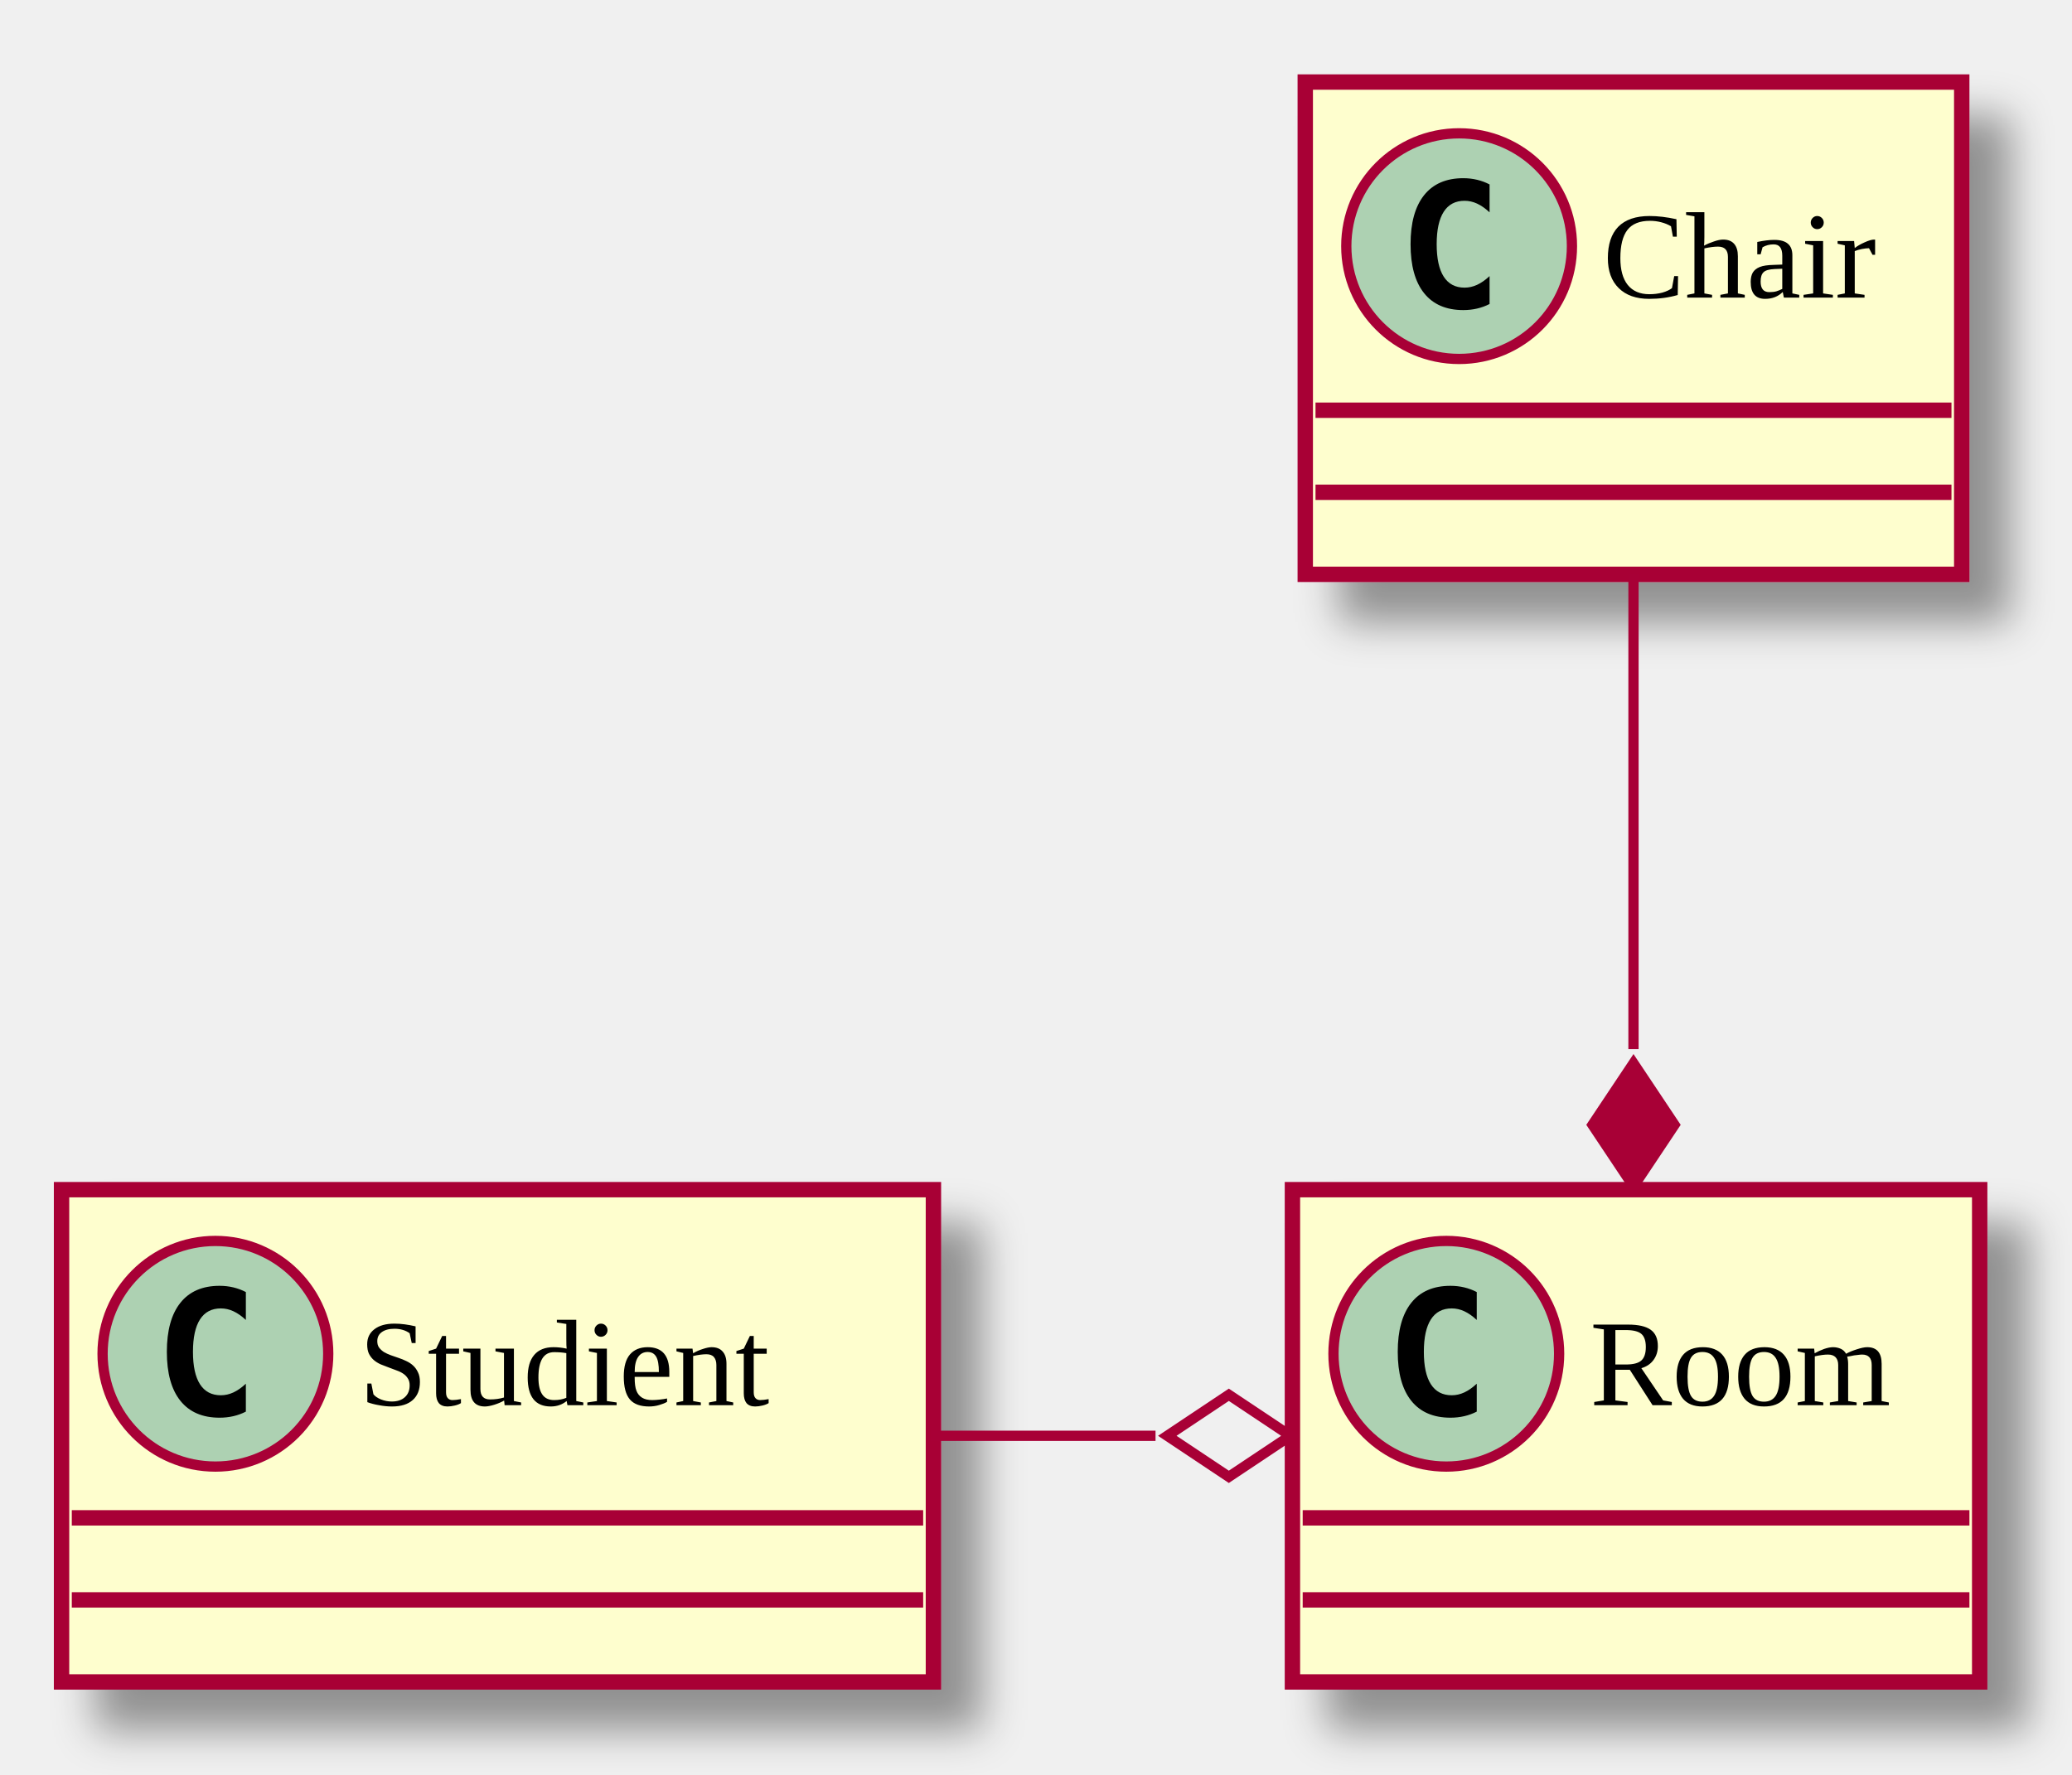
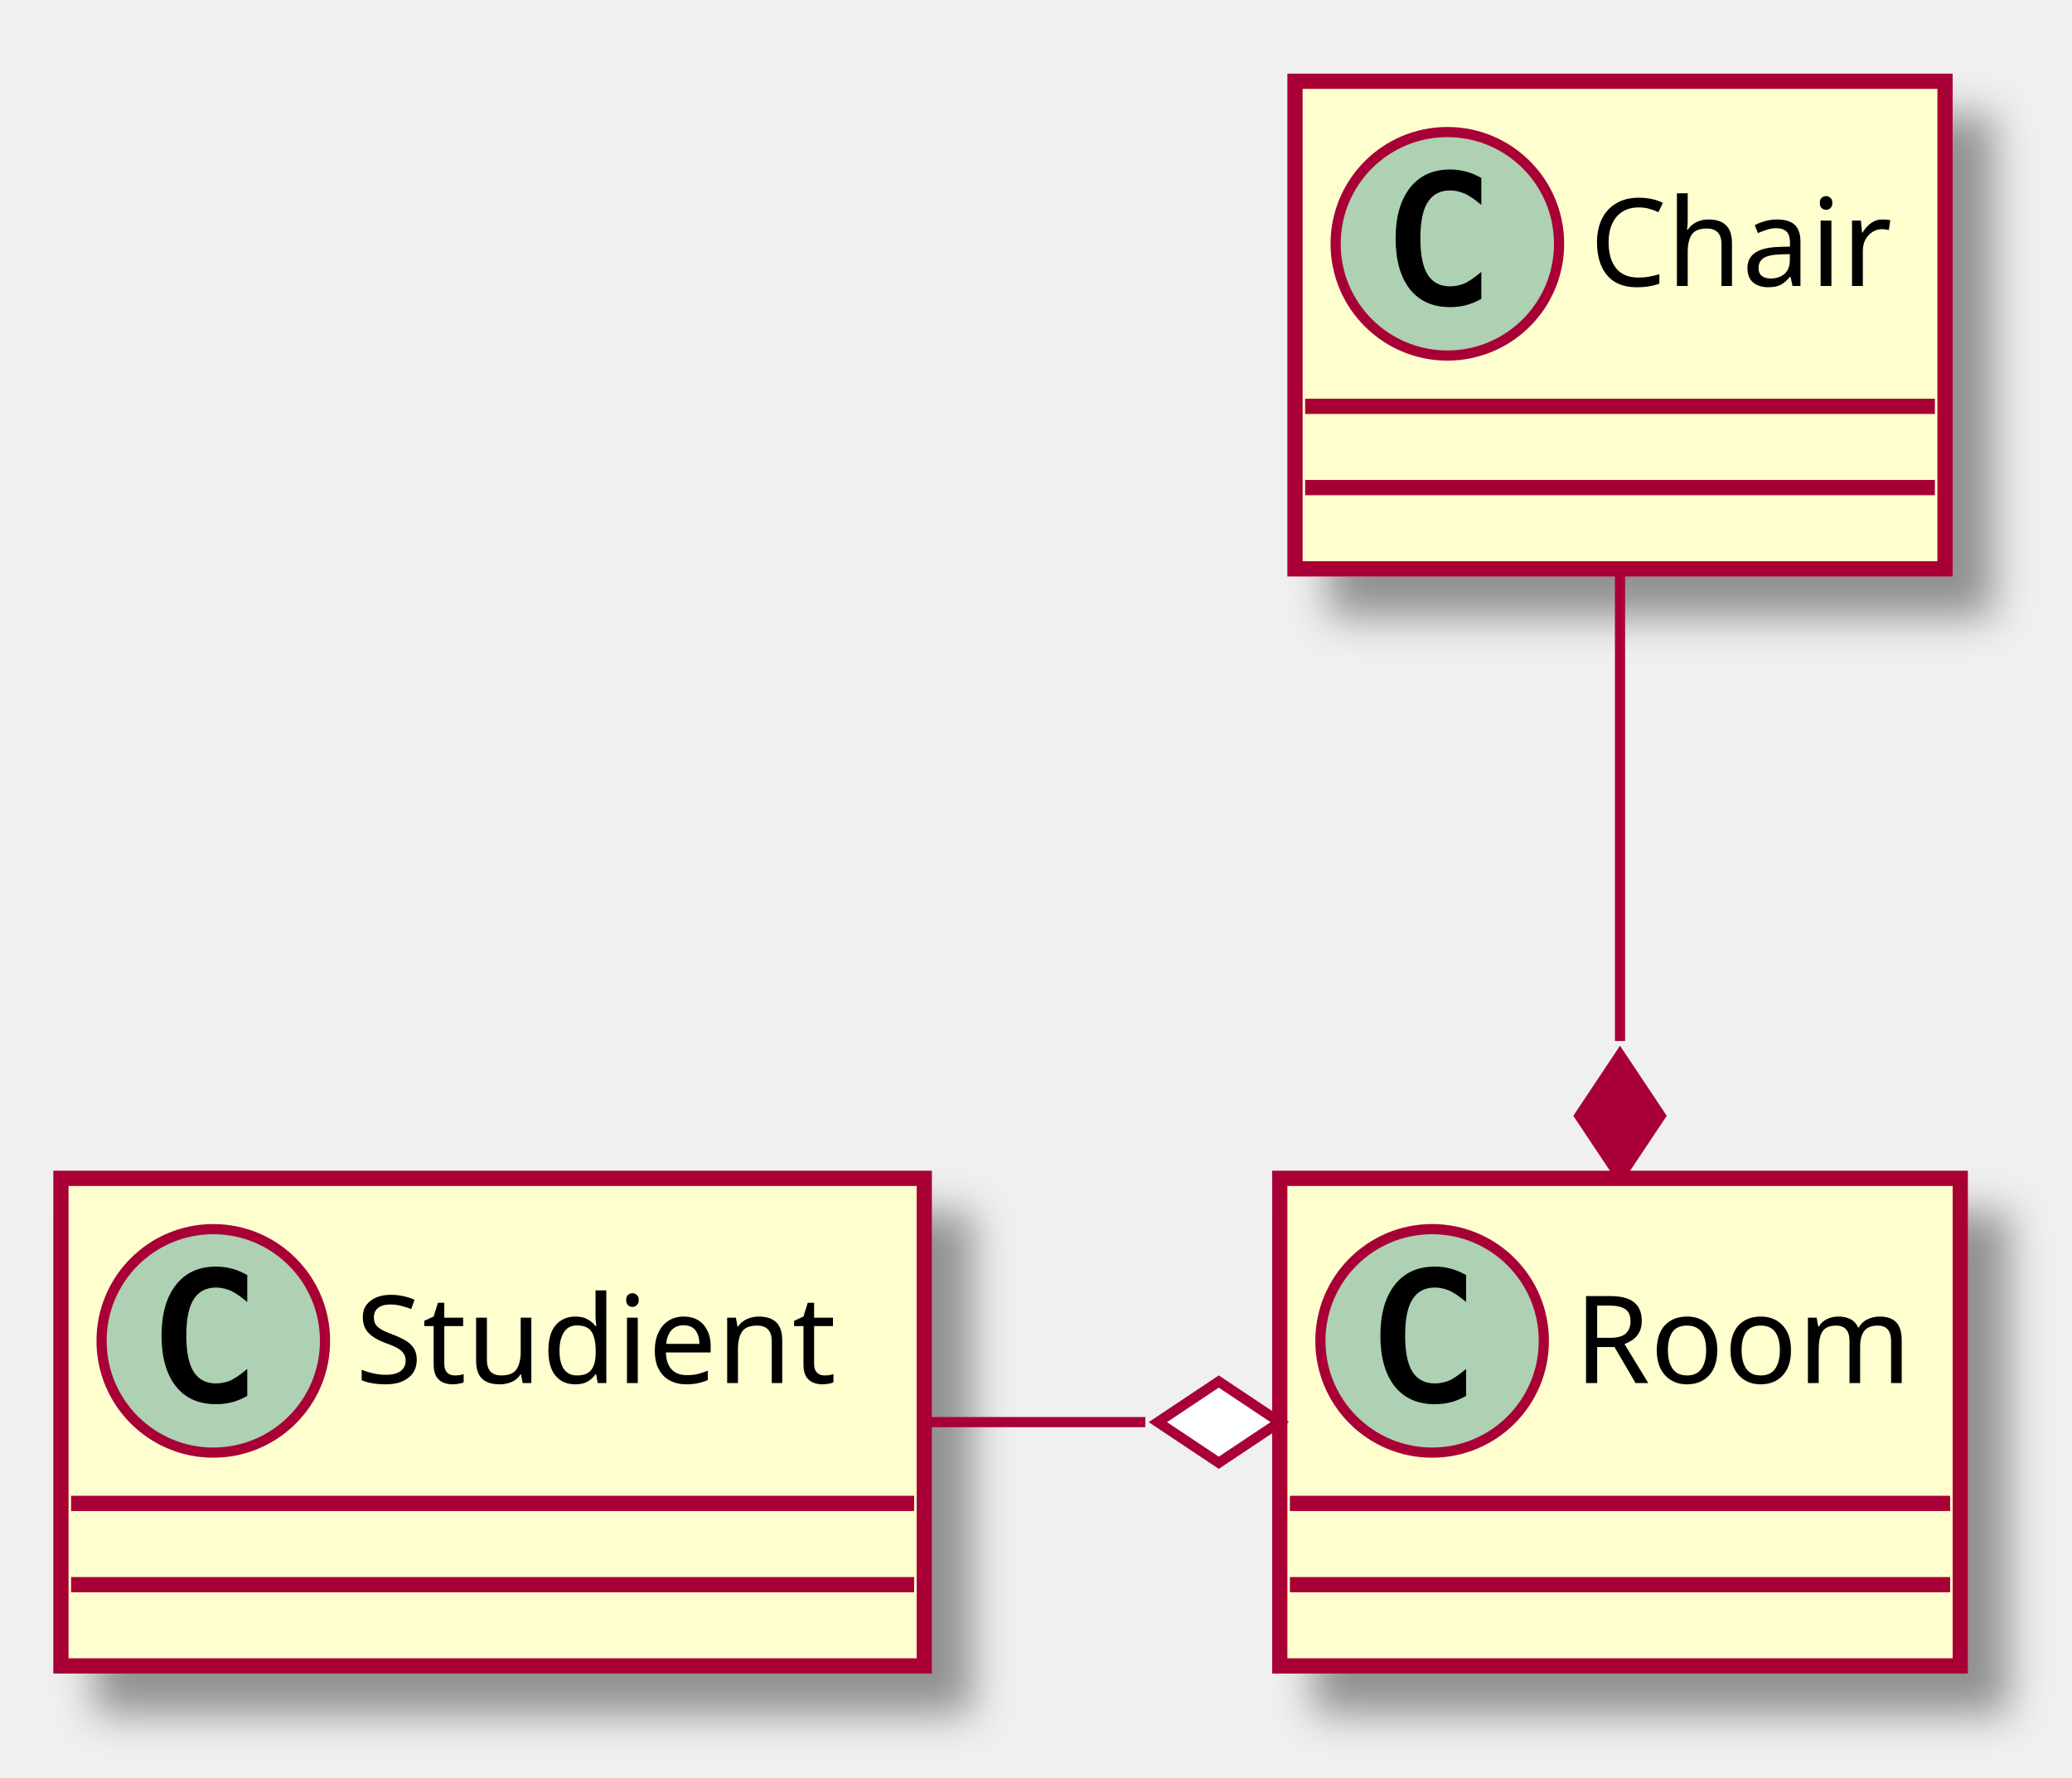
- <svg xmlns="http://www.w3.org/2000/svg" height="173pt" style="width:202px;height:173px;" version="1.1" viewBox="0 0 202 173" width="202pt">
+ <svg xmlns="http://www.w3.org/2000/svg" contentScriptType="application/ecmascript" contentStyleType="text/css" height="175px" preserveAspectRatio="none" style="width:204px;height:175px;" version="1.1" viewBox="0 0 204 175" width="204px" zoomAndPan="magnify">
  <defs>
-     <filter height="300%" id="f1" width="300%" x="-1" y="-1">
-       <feGaussianBlur result="blurOut" stdDeviation="2" />
+     <filter height="300%" id="f1jab4ke4lbhph" width="300%" x="-1" y="-1">
+       <feGaussianBlur result="blurOut" stdDeviation="2.0" />
      <feColorMatrix in="blurOut" result="blurOut2" type="matrix" values="0 0 0 0 0 0 0 0 0 0 0 0 0 0 0 0 0 0 .4 0" />
-       <feOffset dx="4" dy="4" in="blurOut2" result="blurOut3" />
+       <feOffset dx="4.0" dy="4.0" in="blurOut2" result="blurOut3" />
      <feBlend in="SourceGraphic" in2="blurOut3" mode="normal" />
    </filter>
  </defs>
  <g>
-     <rect fill="#FEFECE" filter="url(#f1)" height="48" style="stroke: #A80036; stroke-width: 1.5;" width="85" x="6" y="116" />
+     <rect fill="#FEFECE" filter="url(#f1jab4ke4lbhph)" height="48" id="Studient" style="stroke: #A80036; stroke-width: 1.5;" width="85" x="6" y="116" />
    <ellipse cx="21" cy="132" fill="#ADD1B2" rx="11" ry="11" style="stroke: #A80036; stroke-width: 1.0;" />
-     <path d="M23.969,137.641 Q23.391,137.938 22.75,138.086 Q22.109,138.234 21.406,138.234 Q18.906,138.234 17.586,136.586 Q16.266,134.938 16.266,131.812 Q16.266,128.688 17.586,127.031 Q18.906,125.375 21.406,125.375 Q22.109,125.375 22.758,125.531 Q23.406,125.688 23.969,125.984 L23.969,128.703 Q23.344,128.125 22.75,127.852 Q22.156,127.578 21.531,127.578 Q20.188,127.578 19.5,128.648 Q18.812,129.719 18.812,131.812 Q18.812,133.906 19.5,134.977 Q20.188,136.047 21.531,136.047 Q22.156,136.047 22.75,135.773 Q23.344,135.5 23.969,134.922 L23.969,137.641 Z " />
-     <text fill="#000000" font-size="12" lengthAdjust="spacingAndGlyphs" textLength="53" x="35" y="137.016">Studient</text>
+     <path d="M24.344,137.422 Q23.484,137.891 22.766,138.062 Q22.062,138.234 21.266,138.234 Q18.703,138.234 17.297,136.453 Q15.906,134.656 15.906,131.469 Q15.906,128.312 17.312,126.5 Q18.719,124.688 21.266,124.688 Q22.062,124.688 22.766,124.875 Q23.484,125.047 24.344,125.516 L24.344,128.172 Q23.219,127.234 22.562,127 Q21.906,126.75 21.266,126.75 Q19.812,126.75 19.078,127.891 Q18.344,129.016 18.344,131.469 Q18.344,133.922 19.078,135.062 Q19.812,136.188 21.266,136.188 Q21.922,136.188 22.562,135.953 Q23.219,135.703 24.344,134.766 L24.344,137.422 Z " />
+     <text fill="#000000" font-family="sans-serif" font-size="12" lengthAdjust="spacingAndGlyphs" textLength="53" x="35" y="136.154">Studient</text>
    <line style="stroke: #A80036; stroke-width: 1.5;" x1="7" x2="90" y1="148" y2="148" />
    <line style="stroke: #A80036; stroke-width: 1.5;" x1="7" x2="90" y1="156" y2="156" />
-     <rect fill="#FEFECE" filter="url(#f1)" height="48" style="stroke: #A80036; stroke-width: 1.5;" width="67" x="126" y="116" />
+     <rect fill="#FEFECE" filter="url(#f1jab4ke4lbhph)" height="48" id="Room" style="stroke: #A80036; stroke-width: 1.5;" width="67" x="126" y="116" />
    <ellipse cx="141" cy="132" fill="#ADD1B2" rx="11" ry="11" style="stroke: #A80036; stroke-width: 1.0;" />
-     <path d="M143.969,137.641 Q143.391,137.938 142.75,138.086 Q142.109,138.234 141.406,138.234 Q138.906,138.234 137.586,136.586 Q136.266,134.938 136.266,131.812 Q136.266,128.688 137.586,127.031 Q138.906,125.375 141.406,125.375 Q142.109,125.375 142.758,125.531 Q143.406,125.688 143.969,125.984 L143.969,128.703 Q143.344,128.125 142.75,127.852 Q142.156,127.578 141.531,127.578 Q140.188,127.578 139.5,128.648 Q138.812,129.719 138.812,131.812 Q138.812,133.906 139.5,134.977 Q140.188,136.047 141.531,136.047 Q142.156,136.047 142.75,135.773 Q143.344,135.5 143.969,134.922 L143.969,137.641 Z " />
-     <text fill="#000000" font-size="12" lengthAdjust="spacingAndGlyphs" textLength="35" x="155" y="137.016">Room</text>
+     <path d="M144.344,137.422 Q143.484,137.891 142.766,138.062 Q142.062,138.234 141.266,138.234 Q138.703,138.234 137.297,136.453 Q135.906,134.656 135.906,131.469 Q135.906,128.312 137.312,126.5 Q138.719,124.688 141.266,124.688 Q142.062,124.688 142.766,124.875 Q143.484,125.047 144.344,125.516 L144.344,128.172 Q143.219,127.234 142.562,127 Q141.906,126.75 141.266,126.75 Q139.812,126.75 139.078,127.891 Q138.344,129.016 138.344,131.469 Q138.344,133.922 139.078,135.062 Q139.812,136.188 141.266,136.188 Q141.922,136.188 142.562,135.953 Q143.219,135.703 144.344,134.766 L144.344,137.422 Z " />
+     <text fill="#000000" font-family="sans-serif" font-size="12" lengthAdjust="spacingAndGlyphs" textLength="35" x="155" y="136.154">Room</text>
    <line style="stroke: #A80036; stroke-width: 1.5;" x1="127" x2="192" y1="148" y2="148" />
    <line style="stroke: #A80036; stroke-width: 1.5;" x1="127" x2="192" y1="156" y2="156" />
-     <rect fill="#FEFECE" filter="url(#f1)" height="48" style="stroke: #A80036; stroke-width: 1.5;" width="64" x="127.25" y="8" />
-     <ellipse cx="142.25" cy="24" fill="#ADD1B2" rx="11" ry="11" style="stroke: #A80036; stroke-width: 1.0;" />
-     <path d="M145.219,29.641 Q144.641,29.938 144,30.086 Q143.359,30.234 142.656,30.234 Q140.156,30.234 138.836,28.586 Q137.516,26.938 137.516,23.812 Q137.516,20.688 138.836,19.031 Q140.156,17.375 142.656,17.375 Q143.359,17.375 144.008,17.531 Q144.656,17.688 145.219,17.984 L145.219,20.703 Q144.594,20.125 144,19.852 Q143.406,19.578 142.781,19.578 Q141.438,19.578 140.75,20.648 Q140.062,21.719 140.062,23.812 Q140.062,25.906 140.75,26.977 Q141.438,28.047 142.781,28.047 Q143.406,28.047 144,27.773 Q144.594,27.5 145.219,26.922 L145.219,29.641 Z " />
-     <text fill="#000000" font-size="12" lengthAdjust="spacingAndGlyphs" textLength="32" x="156.25" y="29.016">Chair</text>
-     <line style="stroke: #A80036; stroke-width: 1.5;" x1="128.25" x2="190.25" y1="40" y2="40" />
-     <line style="stroke: #A80036; stroke-width: 1.5;" x1="128.25" x2="190.25" y1="48" y2="48" />
-     <path d="M90.742,140 C98.046,140 105.349,140 112.653,140 " fill="none" style="stroke: #A80036; stroke-width: 1.0;" />
-     <polygon fill="none" points="125.799,140,119.799,136,113.799,140,119.799,144,125.799,140" style="stroke: #A80036; stroke-width: 1.0;" />
-     <path d="M159.25,56 C159.25,69.52 159.25,86.922 159.25,102.298 " fill="none" style="stroke: #A80036; stroke-width: 1.0;" />
-     <polygon fill="#A80036" points="159.25,115.678,163.25,109.678,159.25,103.678,155.25,109.678,159.25,115.678" style="stroke: #A80036; stroke-width: 1.0;" />
+     <rect fill="#FEFECE" filter="url(#f1jab4ke4lbhph)" height="48" id="Chair" style="stroke: #A80036; stroke-width: 1.5;" width="64" x="127.5" y="8" />
+     <ellipse cx="142.5" cy="24" fill="#ADD1B2" rx="11" ry="11" style="stroke: #A80036; stroke-width: 1.0;" />
+     <path d="M145.844,29.422 Q144.984,29.891 144.266,30.062 Q143.562,30.234 142.766,30.234 Q140.203,30.234 138.797,28.453 Q137.406,26.656 137.406,23.469 Q137.406,20.312 138.812,18.5 Q140.219,16.688 142.766,16.688 Q143.562,16.688 144.266,16.875 Q144.984,17.047 145.844,17.516 L145.844,20.172 Q144.719,19.234 144.062,19 Q143.406,18.75 142.766,18.75 Q141.312,18.75 140.578,19.891 Q139.844,21.016 139.844,23.469 Q139.844,25.922 140.578,27.062 Q141.312,28.188 142.766,28.188 Q143.422,28.188 144.062,27.953 Q144.719,27.703 145.844,26.766 L145.844,29.422 Z " />
+     <text fill="#000000" font-family="sans-serif" font-size="12" lengthAdjust="spacingAndGlyphs" textLength="32" x="156.5" y="28.154">Chair</text>
+     <line style="stroke: #A80036; stroke-width: 1.5;" x1="128.5" x2="190.5" y1="40" y2="40" />
+     <line style="stroke: #A80036; stroke-width: 1.5;" x1="128.5" x2="190.5" y1="48" y2="48" />
+     <path d="M91.426,140 C98.538,140 105.65,140 112.761,140 " fill="none" id="Studient-Room" style="stroke: #A80036; stroke-width: 1.0;" />
+     <polygon fill="#FFFFFF" points="125.995,140,119.995,136,113.995,140,119.995,144,125.995,140" style="stroke: #A80036; stroke-width: 1.0;" />
+     <path d="M159.5,56.237 C159.5,69.855 159.5,87.146 159.5,102.477 " fill="none" id="Chair-Room" style="stroke: #A80036; stroke-width: 1.0;" />
+     <polygon fill="#A80036" points="159.5,115.844,163.5,109.844,159.5,103.844,155.5,109.844,159.5,115.844" style="stroke: #A80036; stroke-width: 1.0;" />
  </g>
</svg>
